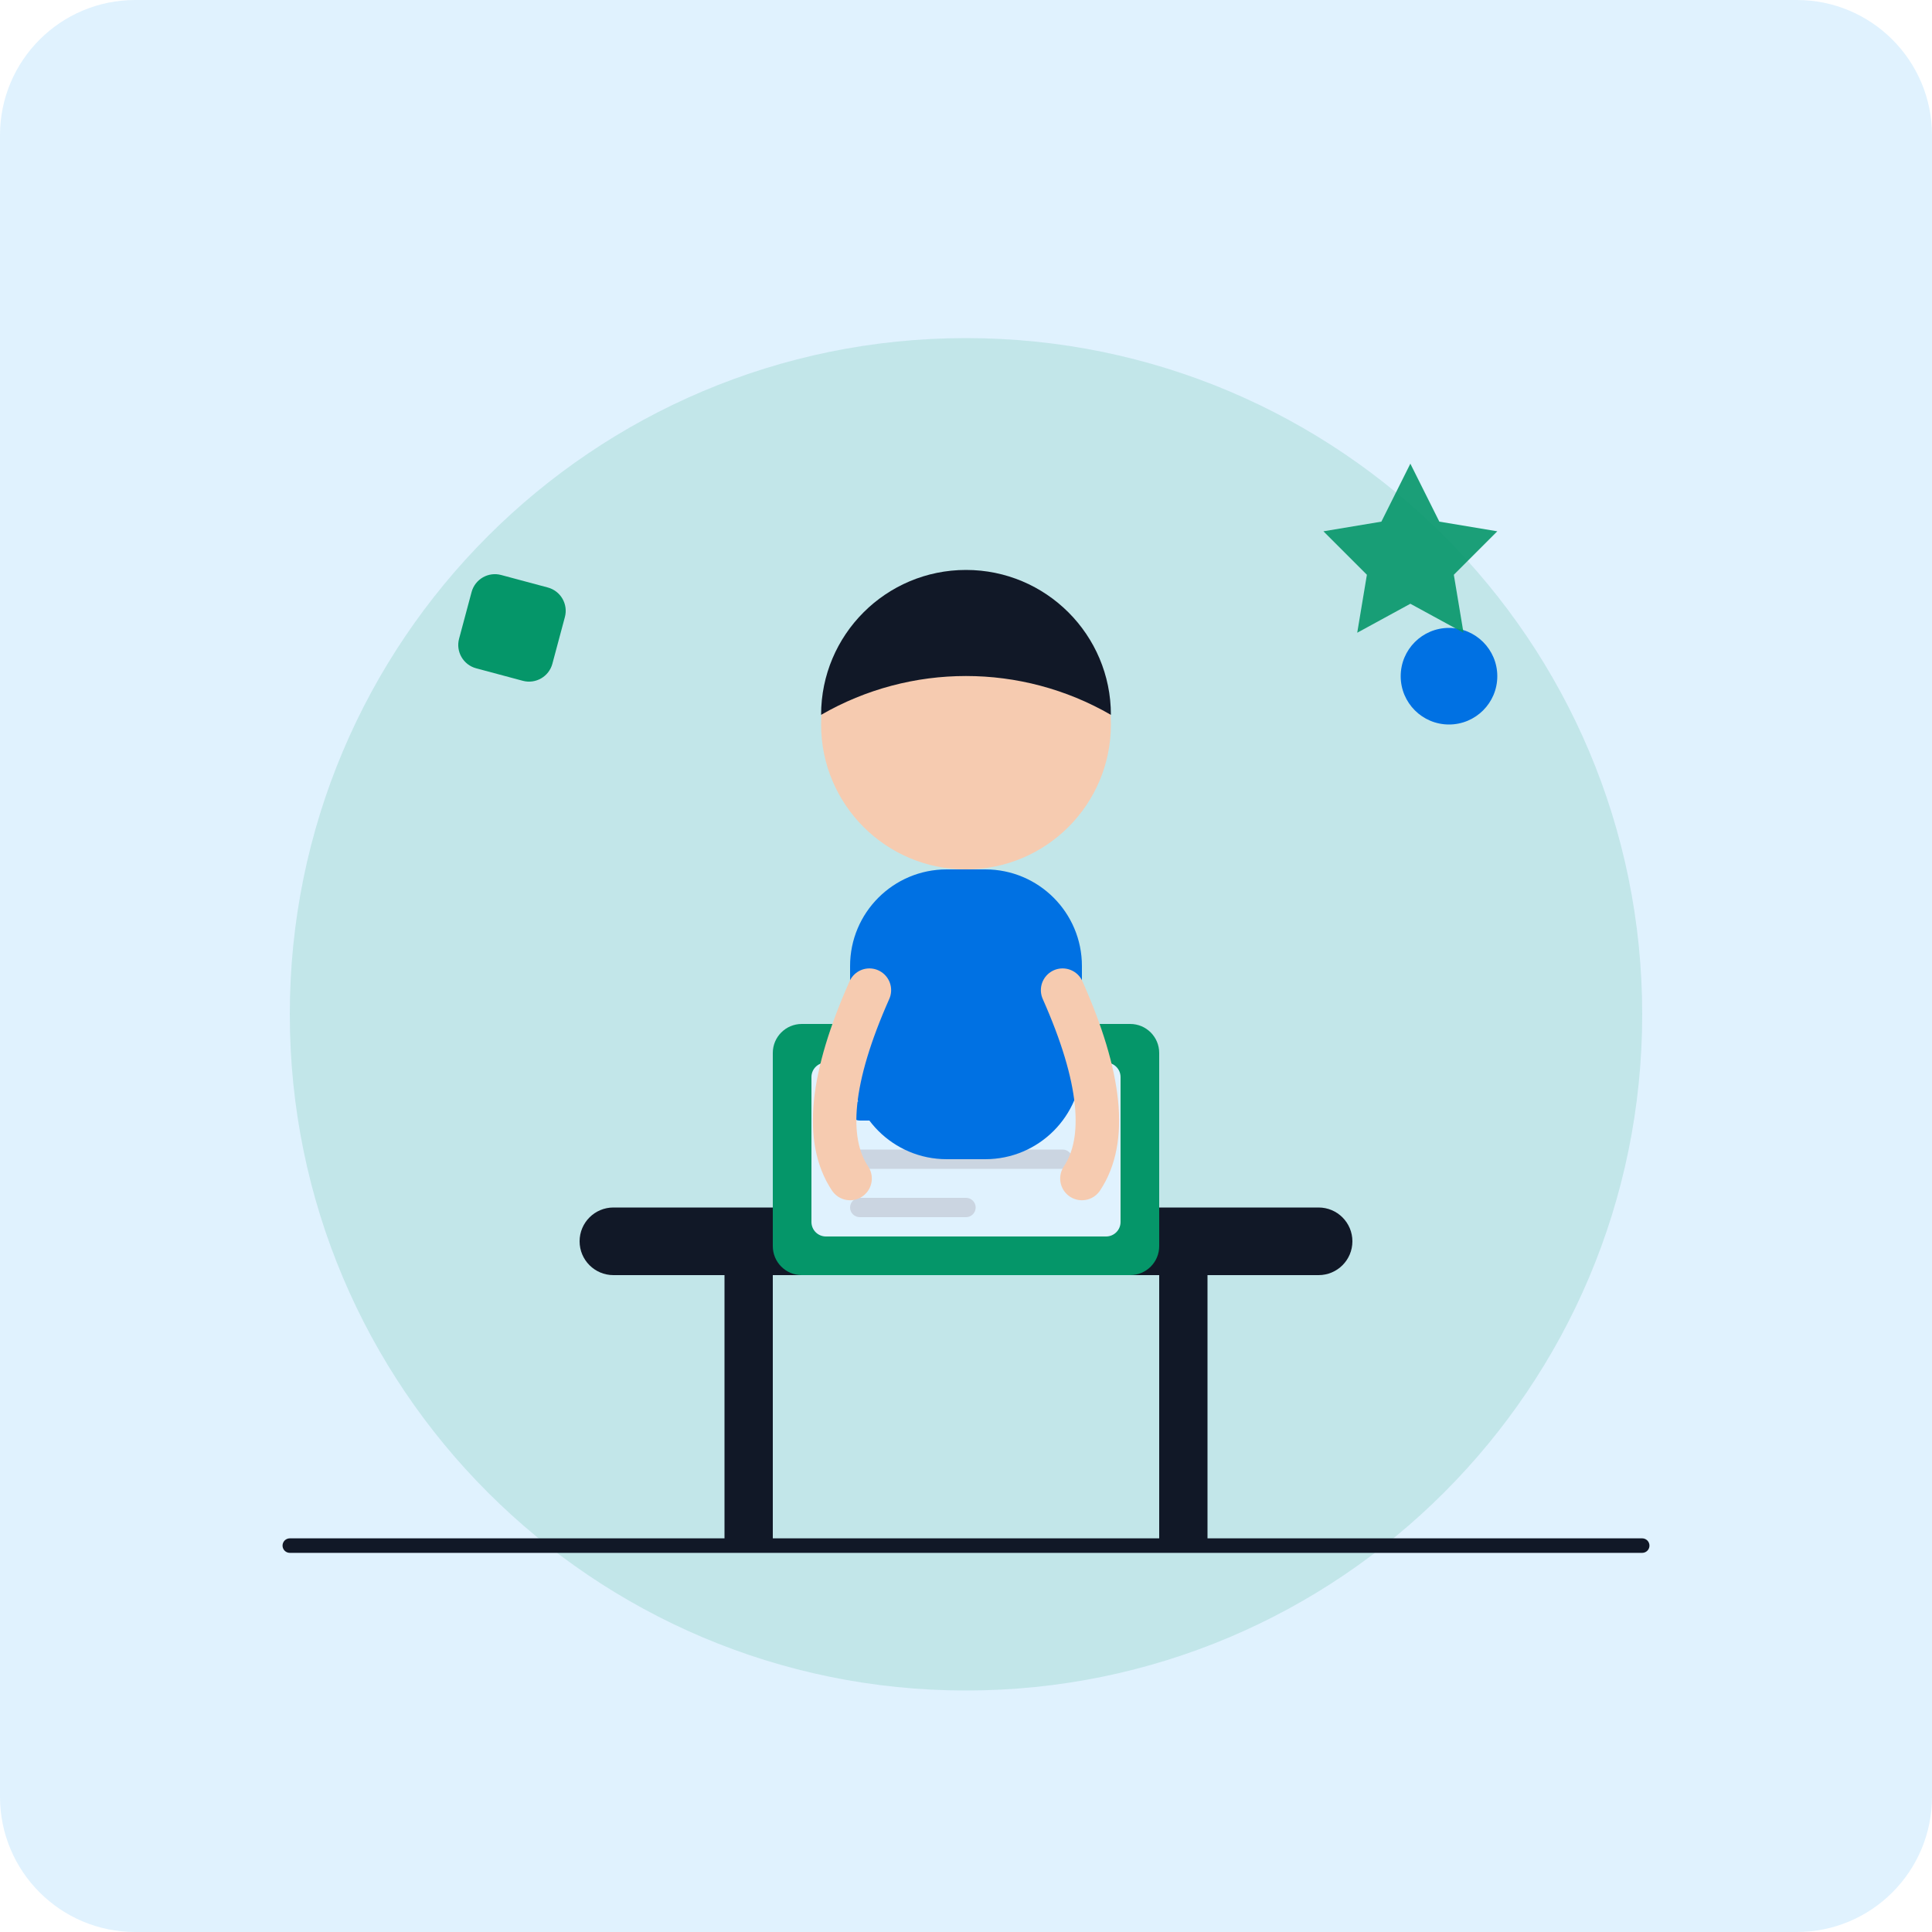
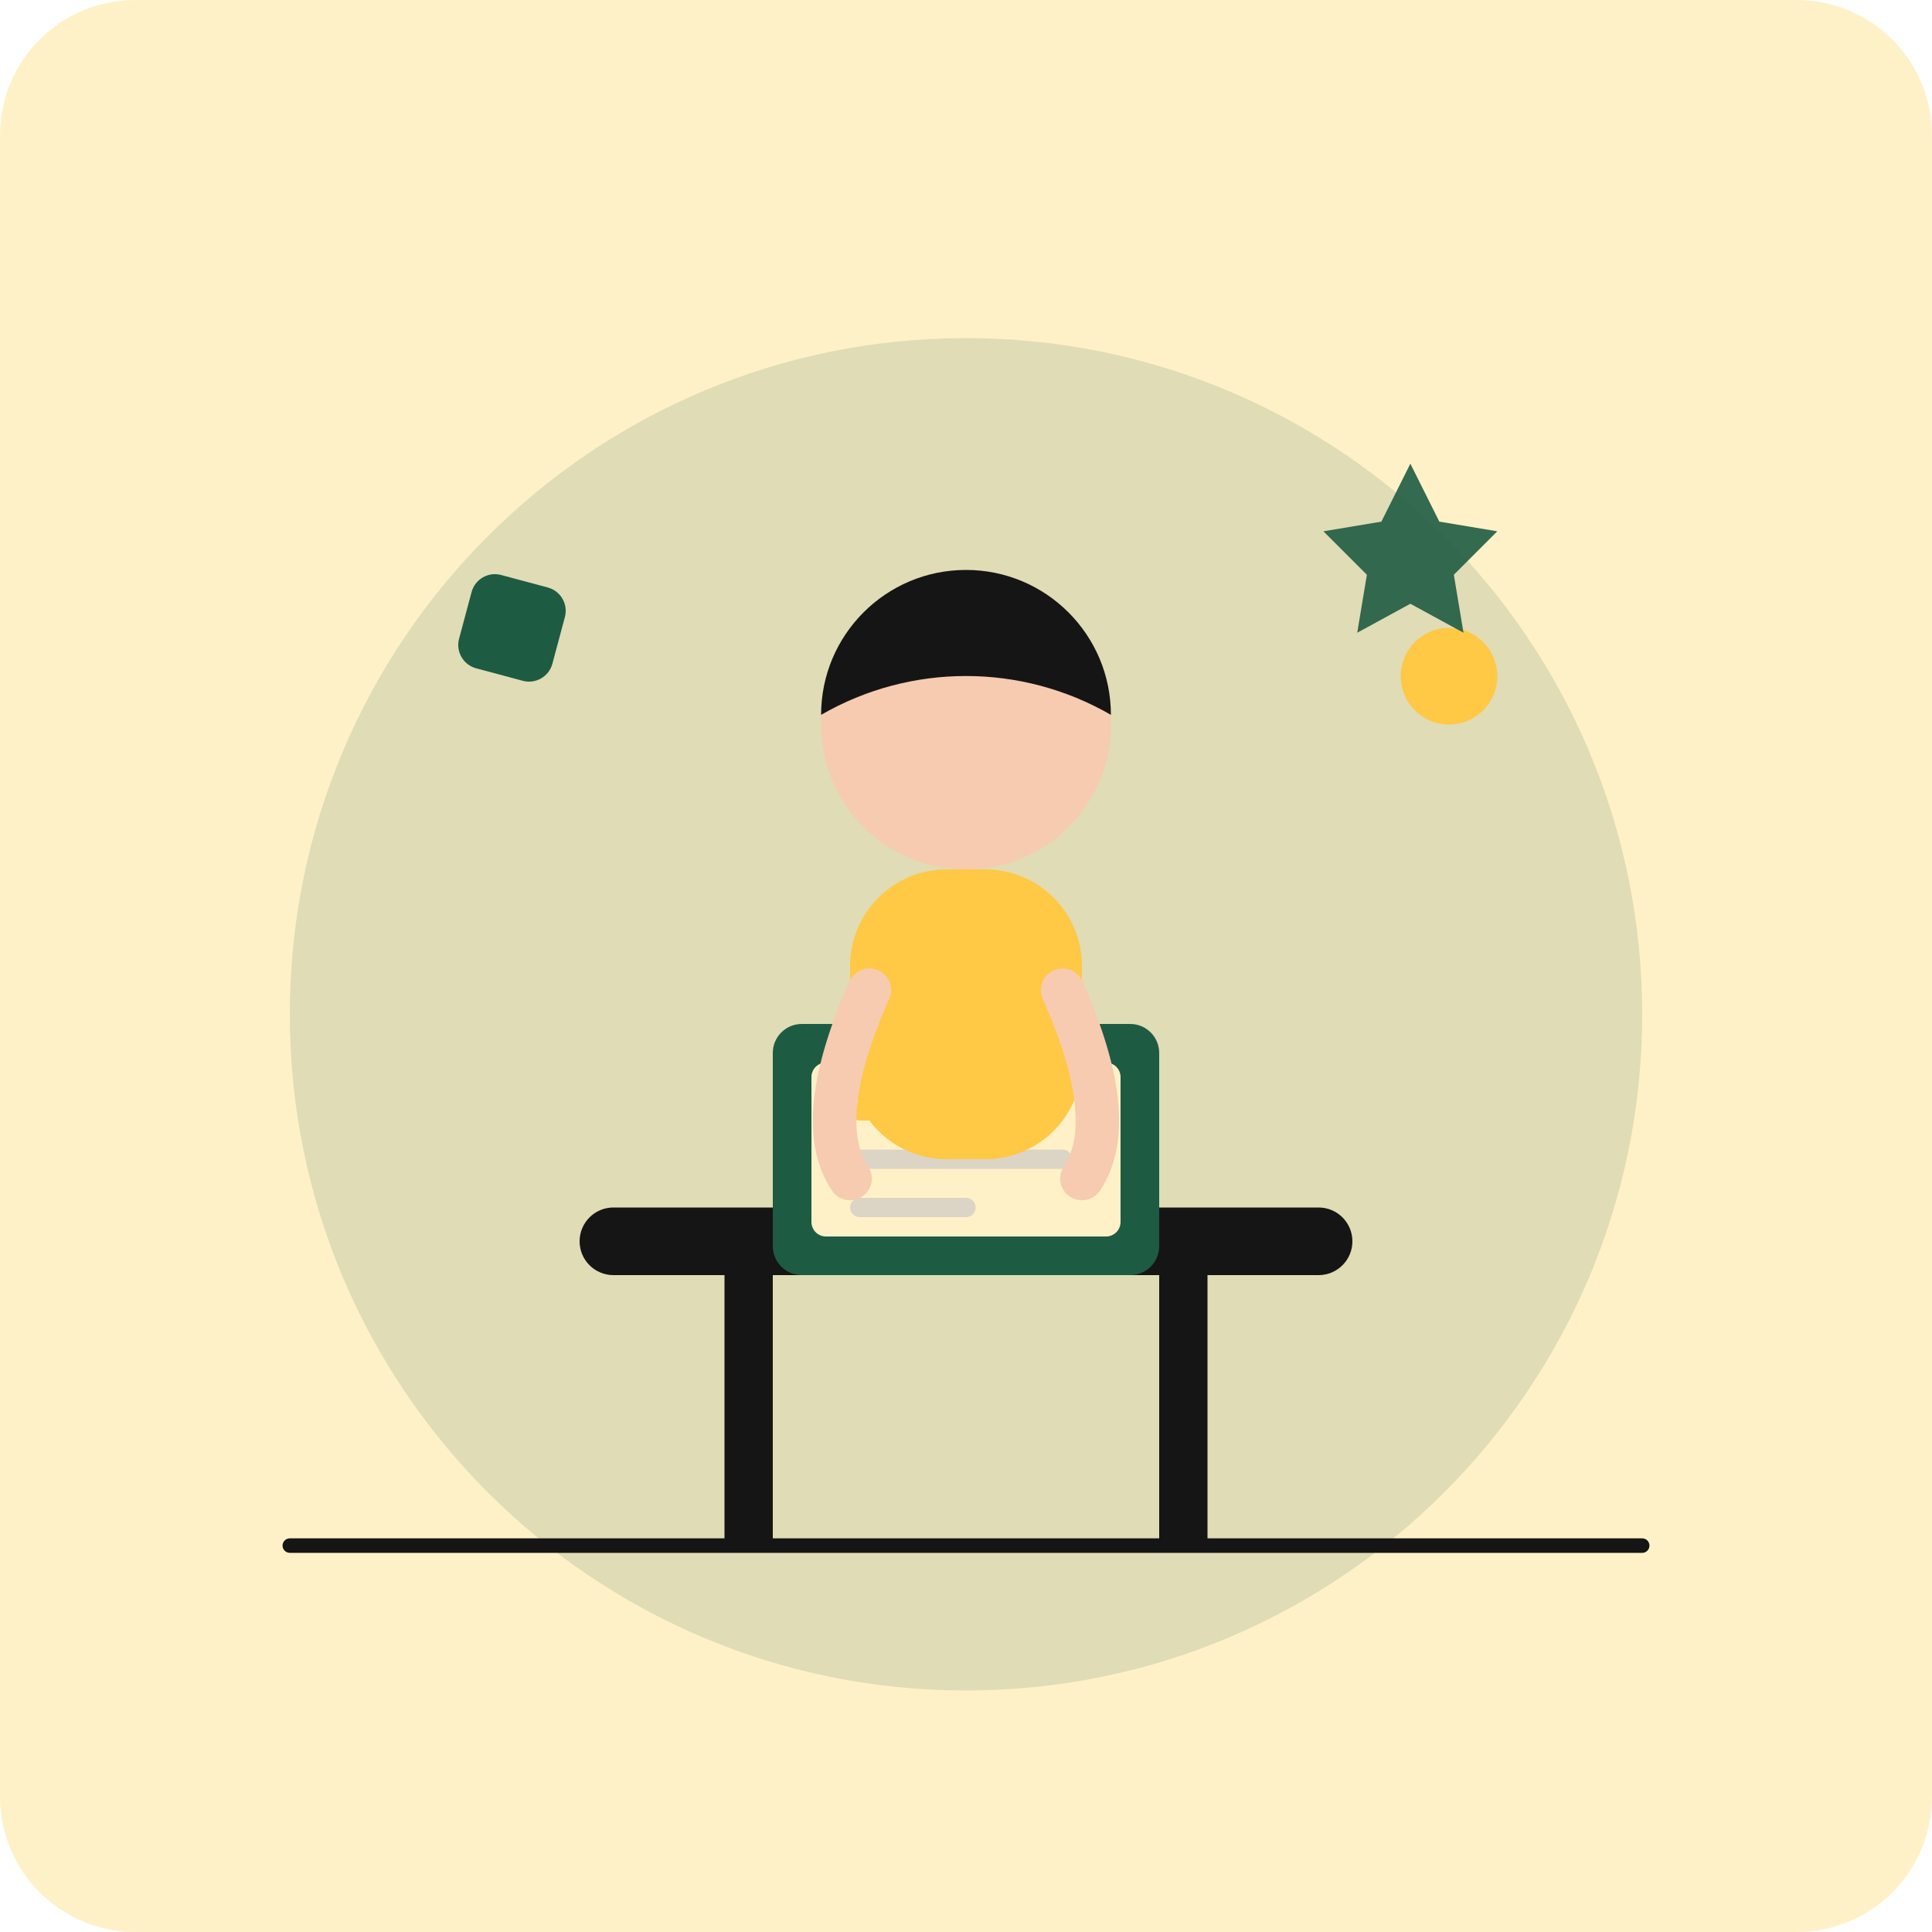
<svg xmlns="http://www.w3.org/2000/svg" viewBox="0 0 400 400" role="img" aria-label="compiler placeholder illustration">
  <defs>
    <clipPath id="r">
      <rect x="0" y="0" width="400" height="400" rx="28" />
    </clipPath>
  </defs>
  <g clip-path="url(#r)">
-     <rect width="400" height="400" fill="#e0f2fe" />
-     <circle cx="200" cy="210" r="140" fill="#059669" opacity="0.14" />
-     <line x1="60" y1="320" x2="340" y2="320" stroke="#111827" stroke-width="3" stroke-linecap="round" />
-     <rect x="120" y="250" width="160" height="14" rx="7" fill="#111827" />
-     <rect x="150" y="264" width="10" height="56" fill="#111827" />
-     <rect x="240" y="264" width="10" height="56" fill="#111827" />
-     <rect x="160" y="212" width="80" height="52" rx="6" fill="#059669" />
-     <rect x="168" y="220" width="64" height="36" rx="3" fill="#e0f2fe" />
-     <rect x="176" y="228" width="34" height="4" rx="2" fill="#0071e3" />
-     <rect x="176" y="238" width="46" height="4" rx="2" fill="#cbd5e1" />
-     <rect x="176" y="248" width="26" height="4" rx="2" fill="#cbd5e1" />
+     <rect width="400" height="400" fill="#fff1c7" />
+     <circle cx="200" cy="210" r="140" fill="#1e5b43" opacity="0.14" />
+     <line x1="60" y1="320" x2="340" y2="320" stroke="#151515" stroke-width="3" stroke-linecap="round" />
+     <rect x="120" y="250" width="160" height="14" rx="7" fill="#151515" />
+     <rect x="150" y="264" width="10" height="56" fill="#151515" />
+     <rect x="240" y="264" width="10" height="56" fill="#151515" />
+     <rect x="160" y="212" width="80" height="52" rx="6" fill="#1e5b43" />
+     <rect x="168" y="220" width="64" height="36" rx="3" fill="#fff1c7" />
+     <rect x="176" y="228" width="34" height="4" rx="2" fill="#ffc845" />
+     <rect x="176" y="238" width="46" height="4" rx="2" fill="#dcd5c6" />
+     <rect x="176" y="248" width="26" height="4" rx="2" fill="#dcd5c6" />
    <circle cx="200" cy="150" r="30" fill="#f6cbb0" />
-     <path d="M170 148a30 30 0 0 1 60 0 60 60 0 0 0-60 0z" fill="#111827" />
-     <rect x="176" y="180" width="48" height="60" rx="20" fill="#0071e3" />
+     <path d="M170 148a30 30 0 0 1 60 0 60 60 0 0 0-60 0z" fill="#151515" />
+     <rect x="176" y="180" width="48" height="60" rx="20" fill="#ffc845" />
    <path d="M180 205 Q168 232 176 244" stroke="#f6cbb0" stroke-width="9" fill="none" stroke-linecap="round" />
    <path d="M220 205 Q232 232 224 244" stroke="#f6cbb0" stroke-width="9" fill="none" stroke-linecap="round" />
-     <rect x="96" y="120" width="20" height="20" rx="5" fill="#059669" transform="rotate(15 106 130)" />
-     <circle cx="300" cy="140" r="10" fill="#0071e3" />
-     <path d="M292 96 l6 12 12 2 -9 9 2 12 -11-6 -11 6 2-12 -9-9 12-2z" fill="#059669" opacity="0.9" />
+     <rect x="96" y="120" width="20" height="20" rx="5" fill="#1e5b43" transform="rotate(15 106 130)" />
+     <circle cx="300" cy="140" r="10" fill="#ffc845" />
+     <path d="M292 96 l6 12 12 2 -9 9 2 12 -11-6 -11 6 2-12 -9-9 12-2z" fill="#1e5b43" opacity="0.9" />
  </g>
</svg>
